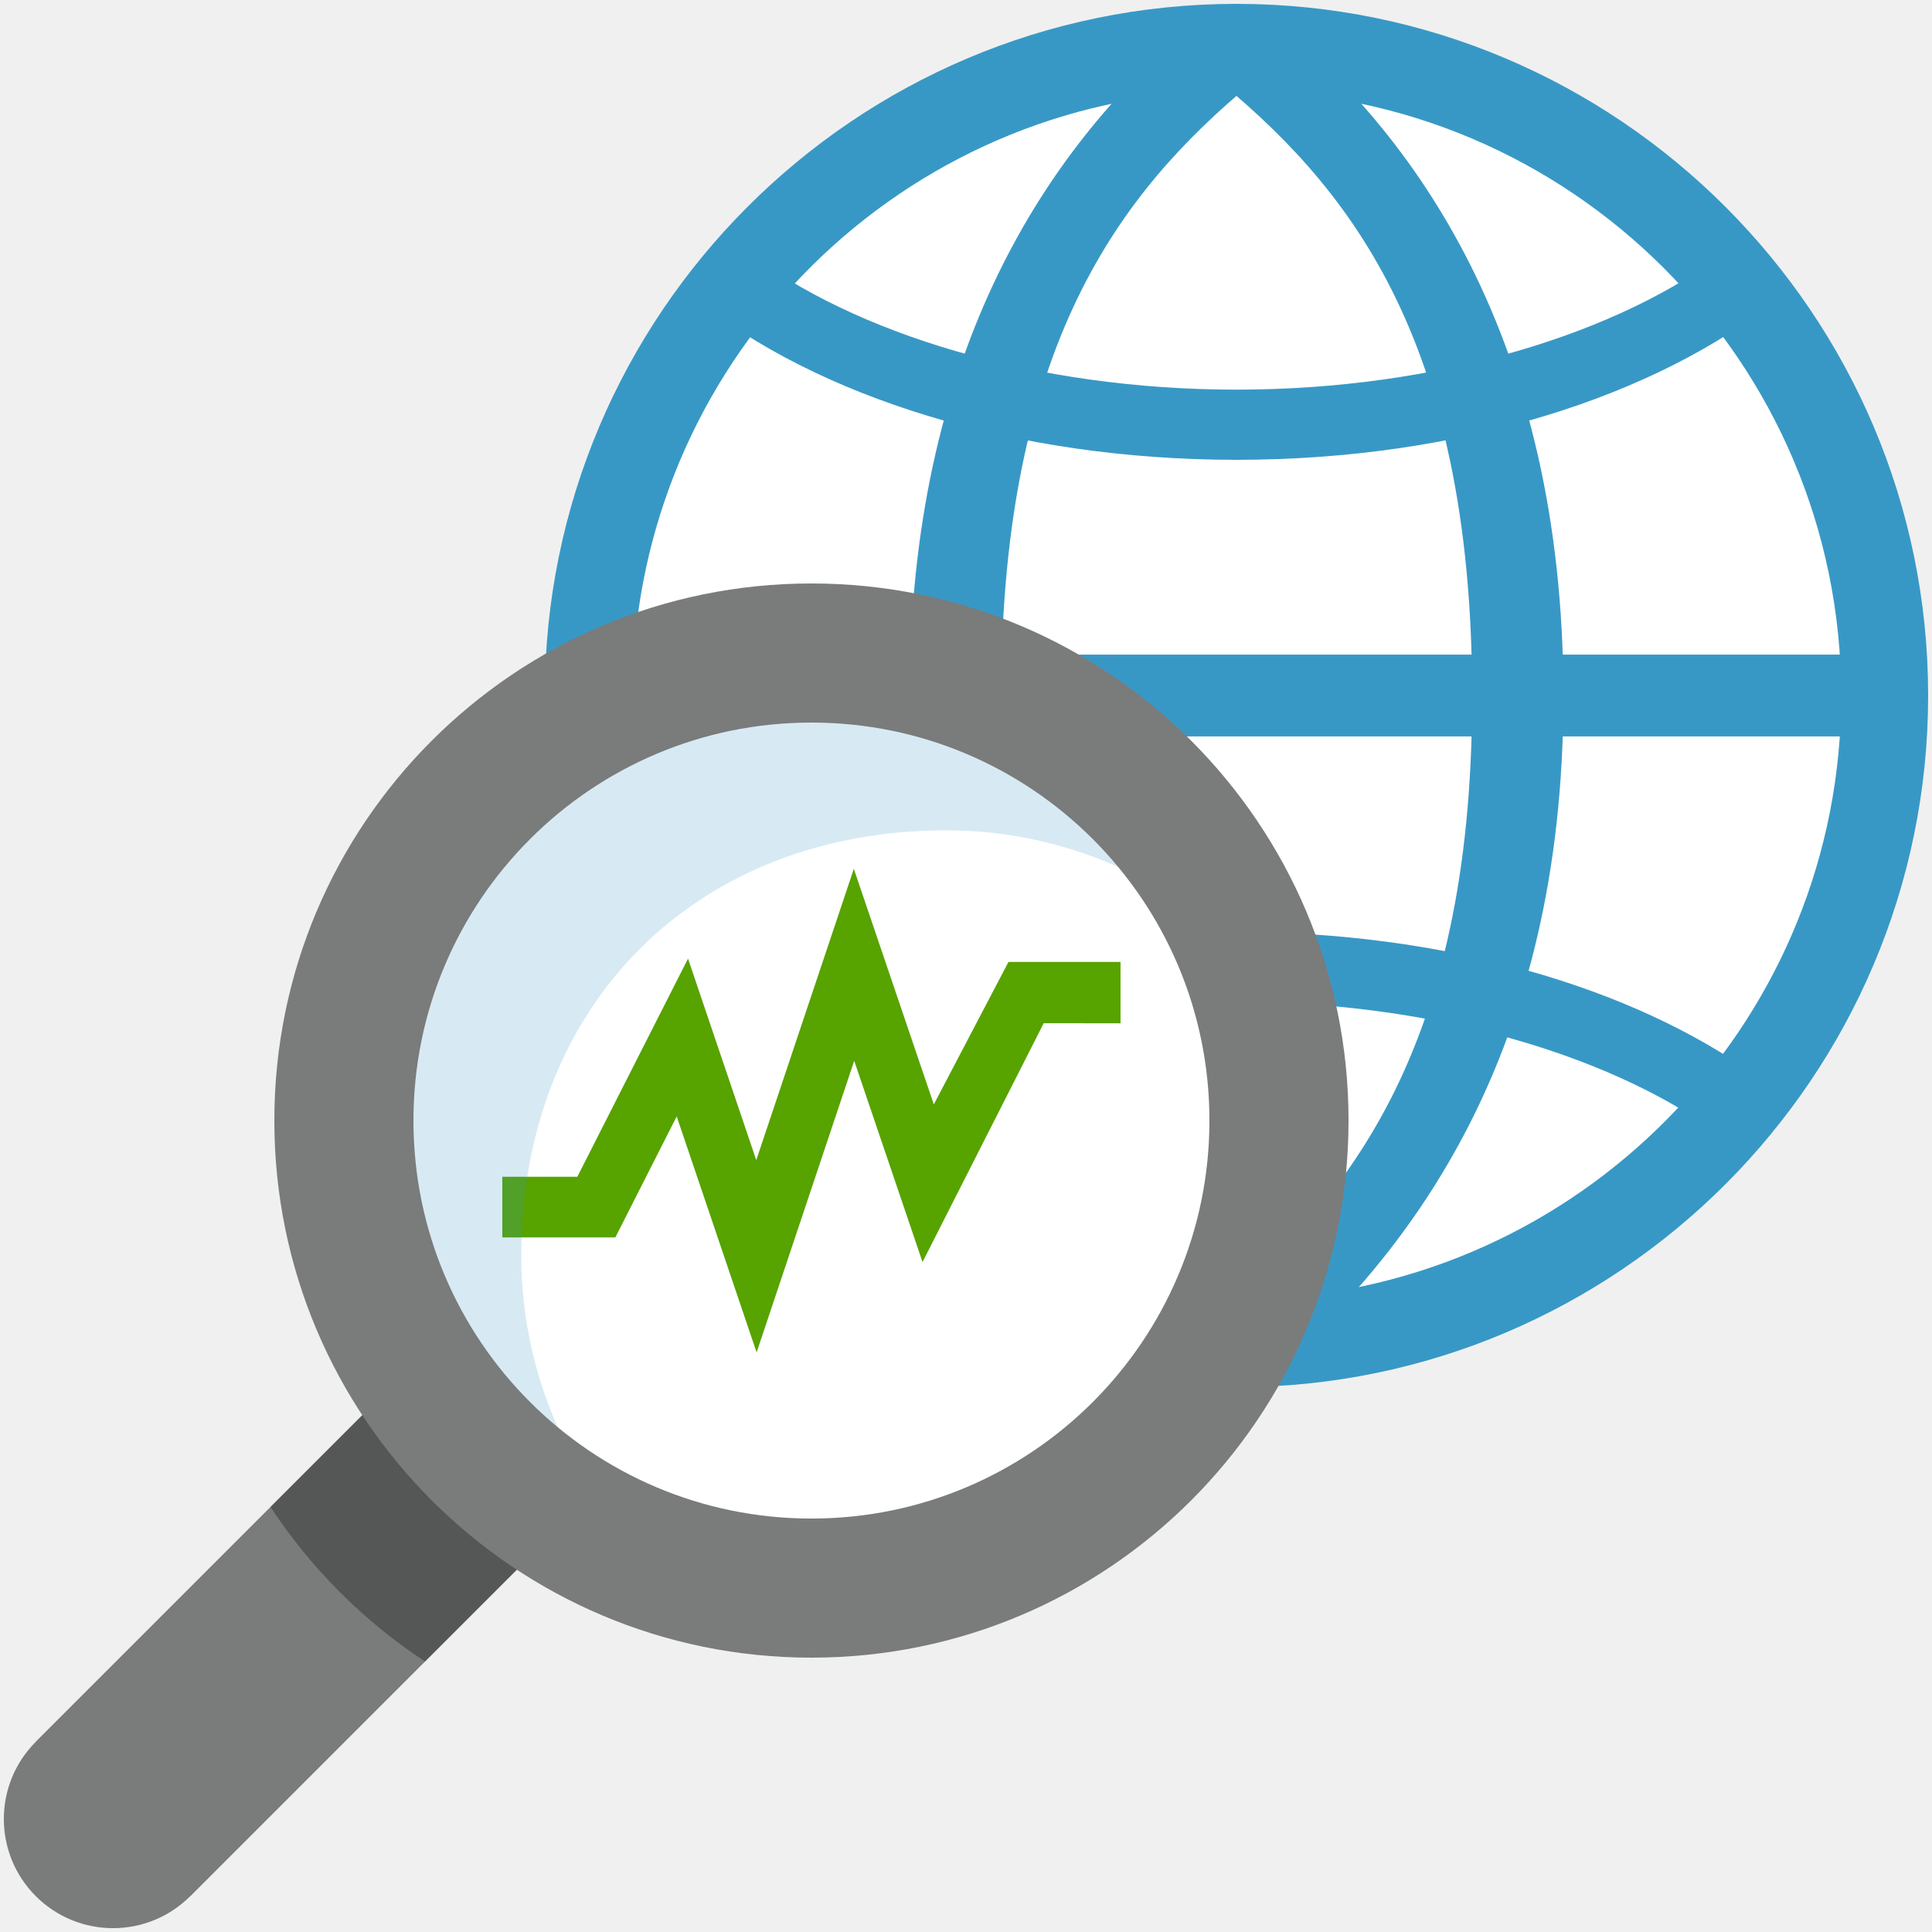
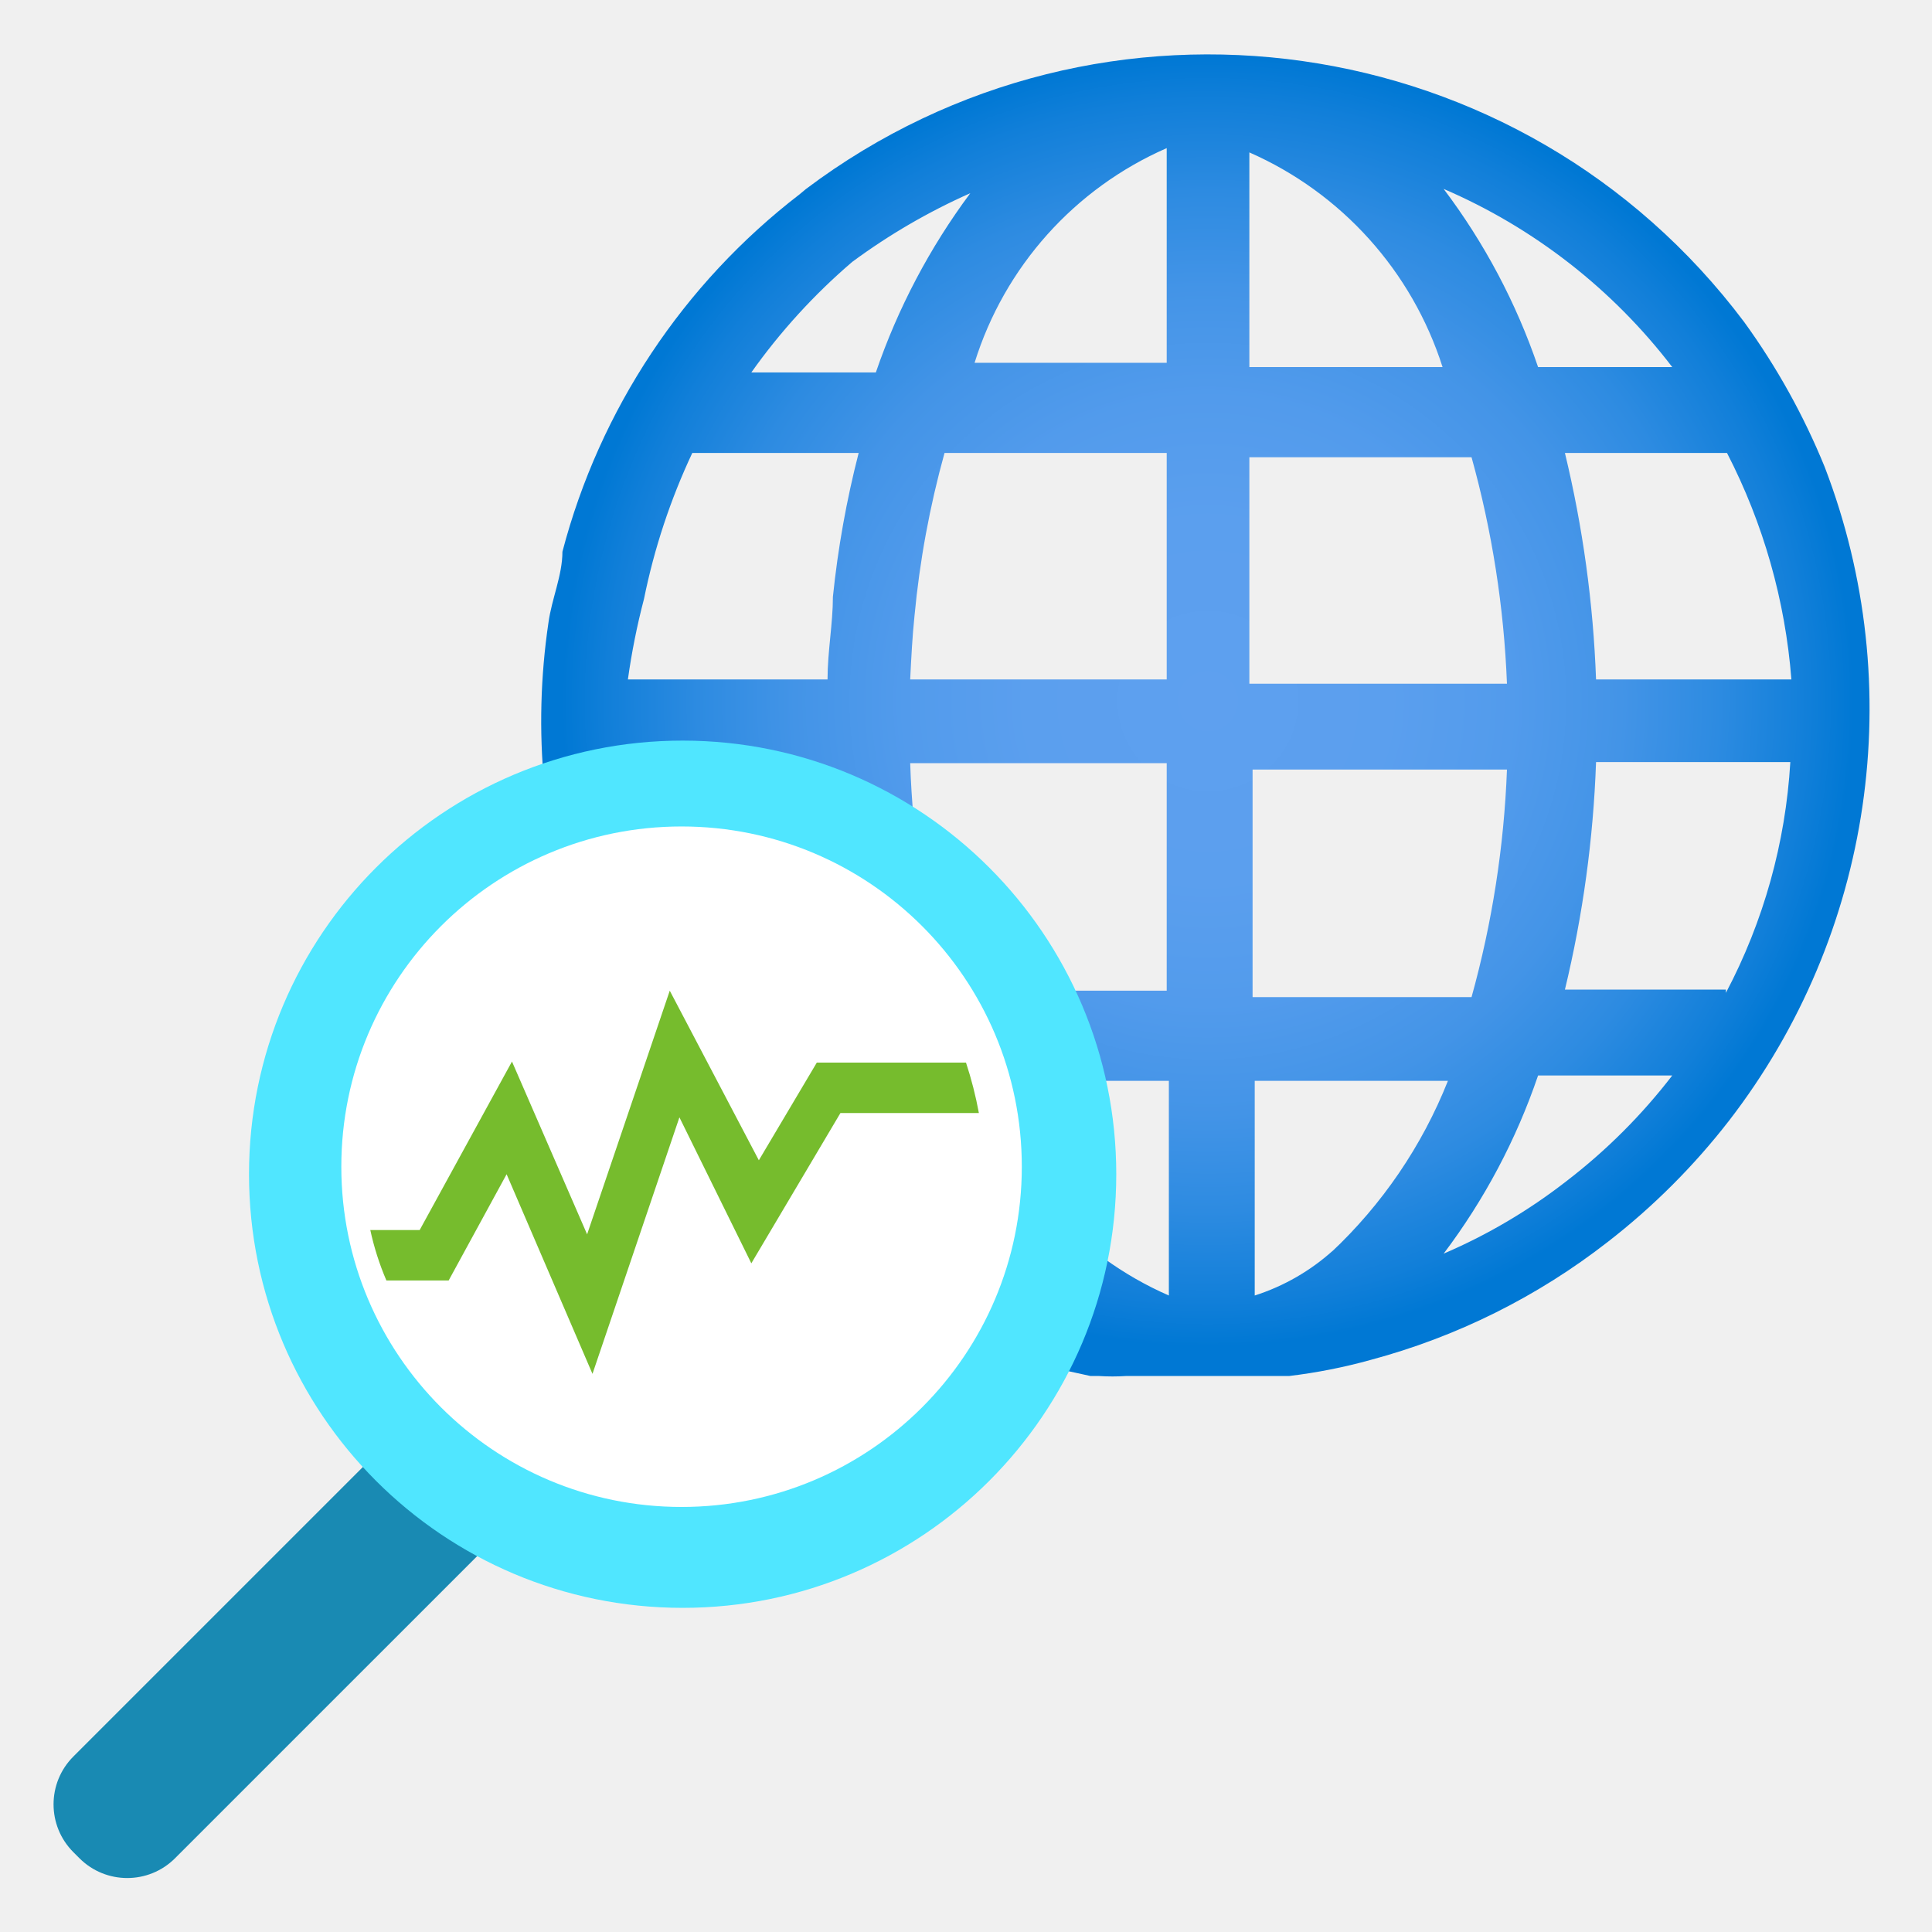
- <svg viewBox="0 0 50 50" class="" role="presentation" focusable="false" id="FxSymbol0-040" data-type="1">
+ <svg viewBox="0 0 18 18" data-islogo="true" class="" role="presentation" focusable="false" id="FxSymbol0-056" data-type="1">
  <g>
-     <path d="M31.9 1.1c-9.174 0-16.65 7.354-16.878 16.475A12.827 12.827 0 0 1 21 16.1c7.124 0 12.9 5.776 12.9 12.9 0 2.117-.52 4.108-1.423 5.871C41.527 34.563 48.8 27.125 48.8 18c0-9.318-7.582-16.9-16.9-16.9z" class="msportalfx-svg-c01" fill="#ffffff" />
-     <g fill="#3898C5">
-       <path d="M32.867 35.601c3.674-3.221 7.594-8.33 7.594-17.589S36.604 3.441 32.832.399l-1.529 1.502c3.531 2.846 6.796 6.768 6.796 16.111 0 9.375-3.375 13.113-6.829 16.139l1.597 1.45z" />
-       <path d="M16.112 16.941h31.775v2.118H16.112zM32 10.084c-5.212 0-9.918-1.453-12.729-3.618l-1.27 1.27C21.134 10.254 26.23 11.9 32 11.9s10.866-1.646 13.999-4.165l-1.27-1.27c-2.81 2.166-7.517 3.619-12.729 3.619z" />
-     </g>
-     <path fill="#7A7B7B" d="M10.925 35.075l-10 10 .002.002a2.825 2.825 0 0 0 3.996 3.996l.002.002 10-10-4-4z" />
-     <path opacity=".4" fill="#1D1D1D" d="M7 39a14.01 14.01 0 0 0 4 4l2.615-2.615-4-4L7 39z" />
-     <circle cx="20.725" cy="28.9" r="9" class="msportalfx-svg-c01" fill="#ffffff" />
-     <circle cx="21" cy="29" r="11" class="msportalfx-svg-c01" fill="#ffffff" />
-     <path fill="#3898C5" d="M25.921 17.077c.215-8.663 3.367-12.428 6.775-15.176L31.167.399c-3.541 2.856-7.156 7.715-7.585 15.96.811.165 1.592.409 2.339.718zm7.022 7.056c.241.591.432 1.205.584 1.836 4.594.253 8.67 1.614 11.202 3.565l1.27-1.27c-2.96-2.379-7.679-3.961-13.056-4.131z" />
-     <path fill="#3898C5" d="M32 .1C22.131.1 14.1 8.131 14.1 18c0 .037.005.073.006.11a12.877 12.877 0 0 1 2.297-1.151C16.943 8.815 23.722 2.35 32 2.35c8.629 0 15.65 7.021 15.65 15.65 0 8.278-6.465 15.057-14.609 15.597a12.877 12.877 0 0 1-1.151 2.297c.037 0 .073.006.11.006 9.869 0 17.9-8.029 17.9-17.9C49.9 8.131 41.869.1 32 .1z" />
-     <path d="M19.581 35l-2.068-6.107-1.588 3.131H13v-1.569h1.941l2.865-5.646 1.766 5.215 2.525-7.539 2.07 6.097 1.932-3.687h2.9v1.588l-1.988-.002-3.136 6.181-1.768-5.208L19.581 35z" class="msportalfx-svg-c14" fill="#57a300" />
-     <path opacity=".2" fill="#3898C5" d="M13.49 32.49c0-6.501 4.53-11 11-11 2.01 0 3.889.548 5.51 1.49-1.904-3.279-5.445-5.49-9.51-5.49-6.075 0-11 4.925-11 11 0 4.065 2.211 7.606 5.49 9.51a10.932 10.932 0 0 1-1.49-5.51z" />
-     <path fill="#7A7B7B" d="M21 15.1c-7.677 0-13.9 6.223-13.9 13.9 0 7.677 6.223 13.9 13.9 13.9S34.9 36.677 34.9 29c0-7.677-6.223-13.9-13.9-13.9zm0 24.2c-5.689 0-10.3-4.611-10.3-10.3S15.311 18.7 21 18.7 31.3 23.312 31.3 29 26.689 39.3 21 39.3z" />
+     <rect x="-.15" y="14.53" width="5.89" height="1.34" rx=".63" transform="rotate(-45 2.797 15.202)" fill="#198ab3" />
+     <path d="M17 4.35A6.44 6.44 0 0 0 16.25 3a6.24 6.24 0 0 0-8.74-1.24l-.06.05a6.18 6.18 0 0 0-2.21 3.33c0 .22-.1.44-.13.66A6.25 6.25 0 0 0 7 11.26a2.09 2.09 0 0 0 .22.2l.22.18a5.76 5.76 0 0 0 .94.6l.1.06.17.07.14.07.15.06.16.06.14.05.2.06h.11l.29.08.32.07h.08a1.9 1.9 0 0 0 .25 0h1.52a5.1 5.1 0 0 0 .76-.15 6.2 6.2 0 0 0 2.21-1.1 6.36 6.36 0 0 0 1.13-1.13A6.28 6.28 0 0 0 17 4.35zm-1.45-.93h-1.22a5.92 5.92 0 0 0-.88-1.66 5.34 5.34 0 0 1 2.13 1.66zm-3.91-2a3.27 3.27 0 0 1 1.8 2h-1.8zm0 2.84h2.07a9.23 9.23 0 0 1 .33 2.11h-2.4zm0 2.91h2.4a9.23 9.23 0 0 1-.33 2.12h-2.04V7.13zM8.52 5.74a8.73 8.73 0 0 1 .28-1.52h2.07v2.11H8.48c.01-.2.02-.4.04-.59zm2.35-4.36v2H9.08a3.23 3.23 0 0 1 1.79-2zM7.94 2.44a5.83 5.83 0 0 1 1.1-.64 6.12 6.12 0 0 0-.88 1.67H7a5.68 5.68 0 0 1 .94-1.03zM6.45 4.22H8a9.11 9.11 0 0 0-.24 1.34c0 .25-.05.51-.05.77H5.85A6.46 6.46 0 0 1 6 5.58a6 6 0 0 1 .45-1.36zm-.6 2.91h1.83A9.35 9.35 0 0 0 8 9.25H6.45a5.36 5.36 0 0 1-.6-2.12zM7 10.07h1.21a5.92 5.92 0 0 0 .88 1.66A5.31 5.31 0 0 1 7 10.07zm3.89 2a3.23 3.23 0 0 1-1.79-2h1.79zm0-2.84H8.8a9.24 9.24 0 0 1-.32-2.12h2.39v2.14zm1.53 2.42a2 2 0 0 1-.73.42v-2h1.8a4.44 4.44 0 0 1-1.09 1.6zM14.6 11a5.19 5.19 0 0 1-1.15.68 5.92 5.92 0 0 0 .88-1.66h1.25a5.35 5.35 0 0 1-.98.98zm1.48-1.78h-1.5a10.64 10.64 0 0 0 .29-2.12h1.81a5.27 5.27 0 0 1-.6 2.15zm-1.21-2.89a10.64 10.64 0 0 0-.29-2.11h1.51a5.54 5.54 0 0 1 .6 2.11z" fill="url(#ec945175-c80b-46fd-89db-7eac10420933)" />
+     <circle cx="6.36" cy="10.94" r="4.04" fill="#50e6ff" />
+     <circle cx="6.35" cy="10.87" r="3.17" class="msportalfx-svg-c01" fill="#ffffff" />
+     <path d="M4.72 10.94l.8 1.86.81-2.39.67 1.36.83-1.4h1.29A3.57 3.57 0 0 0 9 9.9H7.61l-.54.91-.83-1.58-.77 2.27-.7-1.61-.86 1.57h-.46a2.57 2.57 0 0 0 .15.47h.58z" fill="#76bc2d" />
  </g>
  <defs>
- </defs>
+     <radialGradient id="ec945175-c80b-46fd-89db-7eac10420933" cx="6.61" cy="45.13" r="6.4" gradientTransform="matrix(.94 0 0 .94 5.04 -35.89)" gradientUnits="userSpaceOnUse">
+       <stop offset="0" stop-color="#5ea0ef" />
+       <stop offset=".28" stop-color="#5b9fee" />
+       <stop offset=".47" stop-color="#529bec" />
+       <stop offset=".64" stop-color="#4394e7" />
+       <stop offset=".79" stop-color="#2d8be1" />
+       <stop offset=".93" stop-color="#117fd9" />
+       <stop offset="1" stop-color="#0078d4" />
+     </radialGradient>
+   </defs>
</svg>
